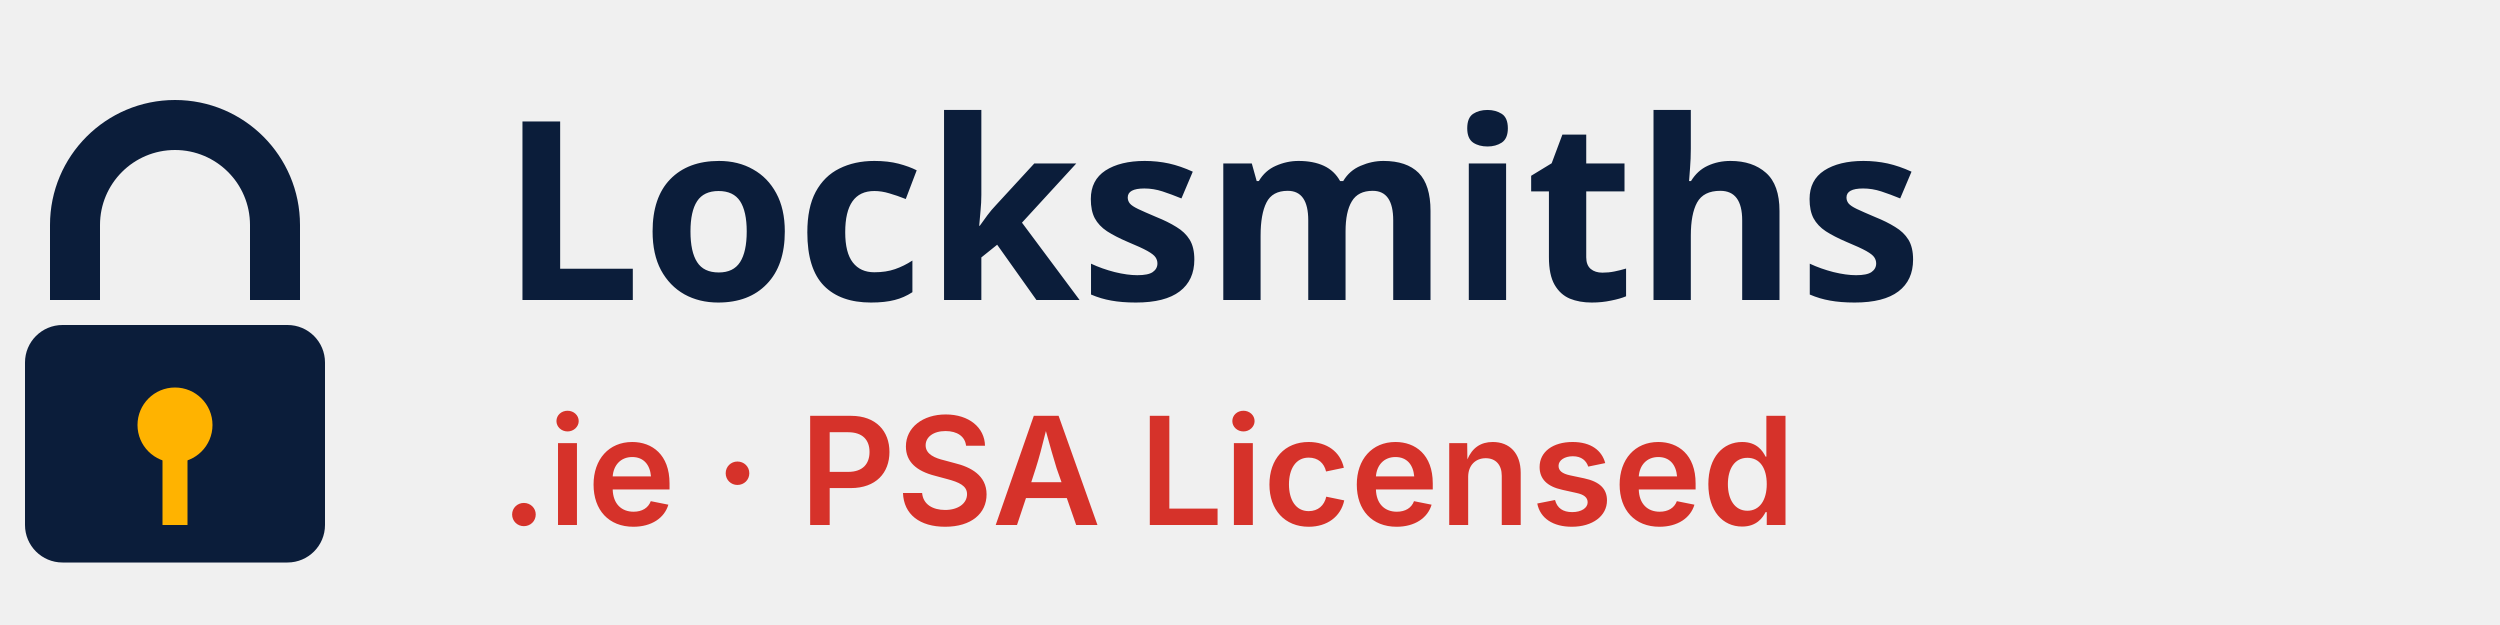
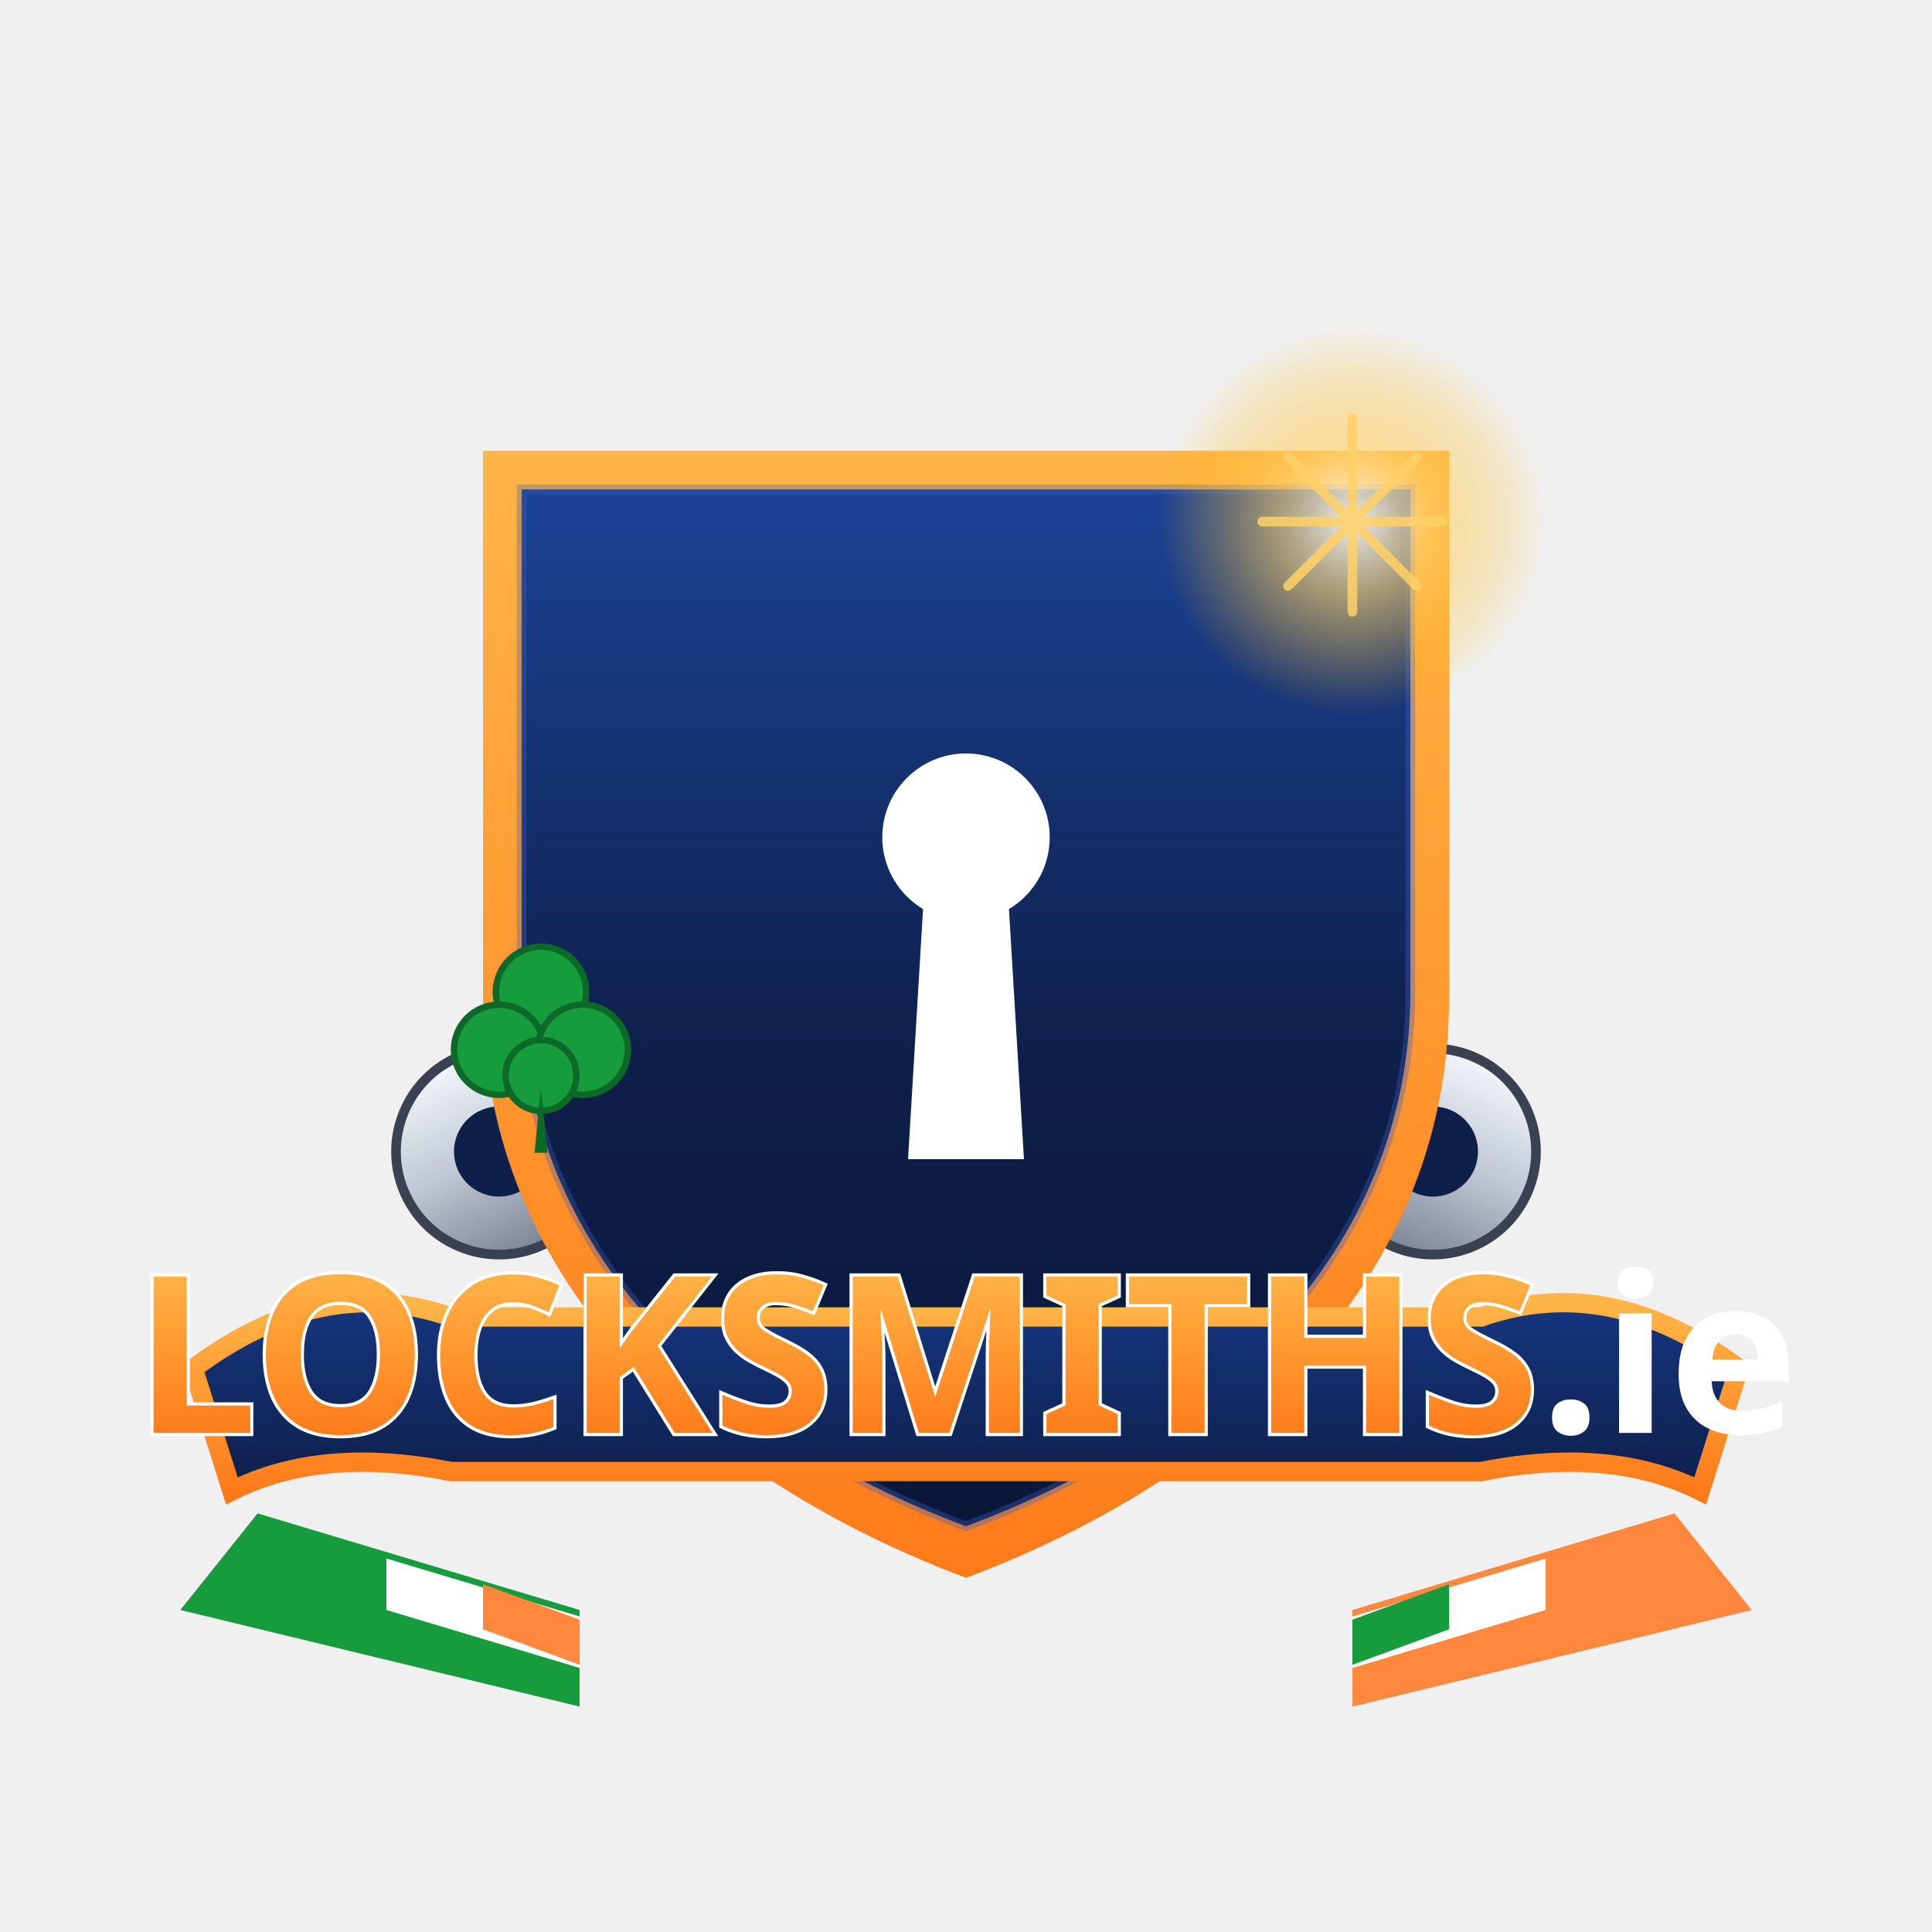
- <svg xmlns="http://www.w3.org/2000/svg" viewBox="0 0 200 50" width="200" height="50" role="img" aria-label="Locksmiths.ie">
-   <g fill="#0b1d3a">
-     <path d="M14 8a10 10 0 0 0-10 10v6h4v-6a6 6 0 0 1 12 0v6h4v-6A10 10 0 0 0 14 8zm-9 18h18a3 3 0 0 1 3 3v13a3 3 0 0 1-3 3H5a3 3 0 0 1-3-3V29a3 3 0 0 1 3-3z" />
-     <text x="40" y="24" font-family="Outfit, sans-serif" font-weight="800" font-size="20">Locksmiths</text>
-     <text x="40" y="42" font-family="Inter, sans-serif" font-weight="600" font-size="12" fill="#d6322a">.ie · PSA Licensed</text>
+ <svg xmlns="http://www.w3.org/2000/svg" viewBox="0 0 600 600" width="600" height="600" role="img" aria-label="Locksmiths.ie - PSA Licensed Dublin Locksmith">
+   <defs>
+     <linearGradient id="shield" x1="0" y1="0" x2="0" y2="1">
+       <stop offset="0" stop-color="#1c4396" />
+       <stop offset=".55" stop-color="#0e1f4a" />
+       <stop offset="1" stop-color="#0a1738" />
+     </linearGradient>
+     <linearGradient id="orange" x1="0" y1="0" x2="0" y2="1">
+       <stop offset="0" stop-color="#ffb547" />
+       <stop offset="1" stop-color="#ff7b1a" />
+     </linearGradient>
+     <linearGradient id="metal" x1="0" y1="0" x2="0" y2="1">
+       <stop offset="0" stop-color="#f3f6fb" />
+       <stop offset=".5" stop-color="#bfc7d4" />
+       <stop offset="1" stop-color="#7c8696" />
+     </linearGradient>
+     <linearGradient id="ribbon" x1="0" y1="0" x2="0" y2="1">
+       <stop offset="0" stop-color="#163680" />
+       <stop offset="1" stop-color="#0e1f4a" />
+     </linearGradient>
+     <radialGradient id="spark" cx=".5" cy=".5" r=".5">
+       <stop offset="0" stop-color="#fff" stop-opacity=".9" />
+       <stop offset=".4" stop-color="#ffd166" stop-opacity=".6" />
+       <stop offset="1" stop-color="#ffb300" stop-opacity="0" />
+     </radialGradient>
+   </defs>
+   <g transform="translate(300 290)">
+     <g transform="rotate(-25)">
+       <circle cx="-160" cy="0" r="32" fill="url(#metal)" stroke="#3a4252" stroke-width="3" />
+       <circle cx="-160" cy="0" r="14" fill="#0e1f4a" />
+       <rect x="-128" y="-9" width="240" height="18" fill="url(#metal)" stroke="#3a4252" stroke-width="2" />
+       <rect x="86" y="9" width="14" height="14" fill="url(#metal)" stroke="#3a4252" stroke-width="2" />
+       <rect x="106" y="9" width="10" height="18" fill="url(#metal)" stroke="#3a4252" stroke-width="2" />
+     </g>
+     <g transform="rotate(25)">
+       <circle cx="160" cy="0" r="32" fill="url(#metal)" stroke="#3a4252" stroke-width="3" />
+       <circle cx="160" cy="0" r="14" fill="#0e1f4a" />
+       <rect x="-112" y="-9" width="240" height="18" fill="url(#metal)" stroke="#3a4252" stroke-width="2" />
+       <rect x="-100" y="9" width="14" height="14" fill="url(#metal)" stroke="#3a4252" stroke-width="2" />
+       <rect x="-116" y="9" width="10" height="18" fill="url(#metal)" stroke="#3a4252" stroke-width="2" />
+     </g>
  </g>
-   <circle cx="14" cy="34" r="3" fill="#ffb300" />
-   <rect x="13" y="36" width="2" height="6" fill="#ffb300" />
+   <g transform="translate(300 290)">
+     <path d="M-150 -150 H150 V20 C150 110 80 170 0 200 C-80 170 -150 110 -150 20 Z" fill="url(#orange)" />
+     <path d="M-138 -138 H138 V18 C138 100 75 156 0 184 C-75 156 -138 100 -138 18 Z" fill="url(#shield)" />
+     <path d="M-138 -138 H138 V18 C138 100 75 156 0 184 C-75 156 -138 100 -138 18 Z" fill="none" stroke="#3960c4" stroke-opacity=".35" stroke-width="3" />
+     <g fill="#fff">
+       <circle cx="0" cy="-30" r="26" />
+       <path d="M-12 -30 L-18 70 H18 L12 -30 Z" />
+     </g>
+     <circle cx="120" cy="-128" r="60" fill="url(#spark)" />
+     <g stroke="#ffd166" stroke-width="3" stroke-linecap="round" opacity=".85">
+       <line x1="120" y1="-160" x2="120" y2="-100" />
+       <line x1="92" y1="-128" x2="148" y2="-128" />
+       <line x1="100" y1="-148" x2="140" y2="-108" />
+       <line x1="100" y1="-108" x2="140" y2="-148" />
+     </g>
+   </g>
+   <g transform="translate(168 320)" fill="#169b3d" stroke="#0c6928" stroke-width="2">
+     <circle cx="0" cy="-12" r="14" />
+     <circle cx="-13" cy="6" r="14" />
+     <circle cx="13" cy="6" r="14" />
+     <circle cx="0" cy="14" r="11" />
+     <path d="M0 18 L-2 38 L2 38 Z" fill="#0c6928" stroke="none" />
+   </g>
+   <g transform="translate(300 425)">
+     <path d="M-240 0 Q-200 -30 -160 -16 L160 -16 Q200 -30 240 0 L228 38 Q200 24 160 32 L-160 32 Q-200 24 -228 38 Z" fill="url(#ribbon)" stroke="url(#orange)" stroke-width="6" />
+     <text x="0" y="20" text-anchor="middle" font-family="Outfit, 'Trebuchet MS', sans-serif" font-weight="900" font-size="68" fill="url(#orange)" stroke="#fff" stroke-width="2" paint-order="stroke">LOCKSMITHS<tspan fill="#fff" stroke="none">.ie</tspan>
+     </text>
+   </g>
+   <g transform="translate(300 470)">
+     <path d="M-220 0 L-120 30 L-120 60 L-244 30 Z" fill="#169b3d" />
+     <path d="M-180 14 L-120 32 L-120 48 L-180 30 Z" fill="#fff" />
+     <path d="M-150 22 L-120 33 L-120 47 L-150 36 Z" fill="#ff883e" />
+     <path d="M220 0 L120 30 L120 60 L244 30 Z" fill="#ff883e" />
+     <path d="M180 14 L120 32 L120 48 L180 30 Z" fill="#fff" />
+     <path d="M150 22 L120 33 L120 47 L150 36 Z" fill="#169b3d" />
+   </g>
</svg>
